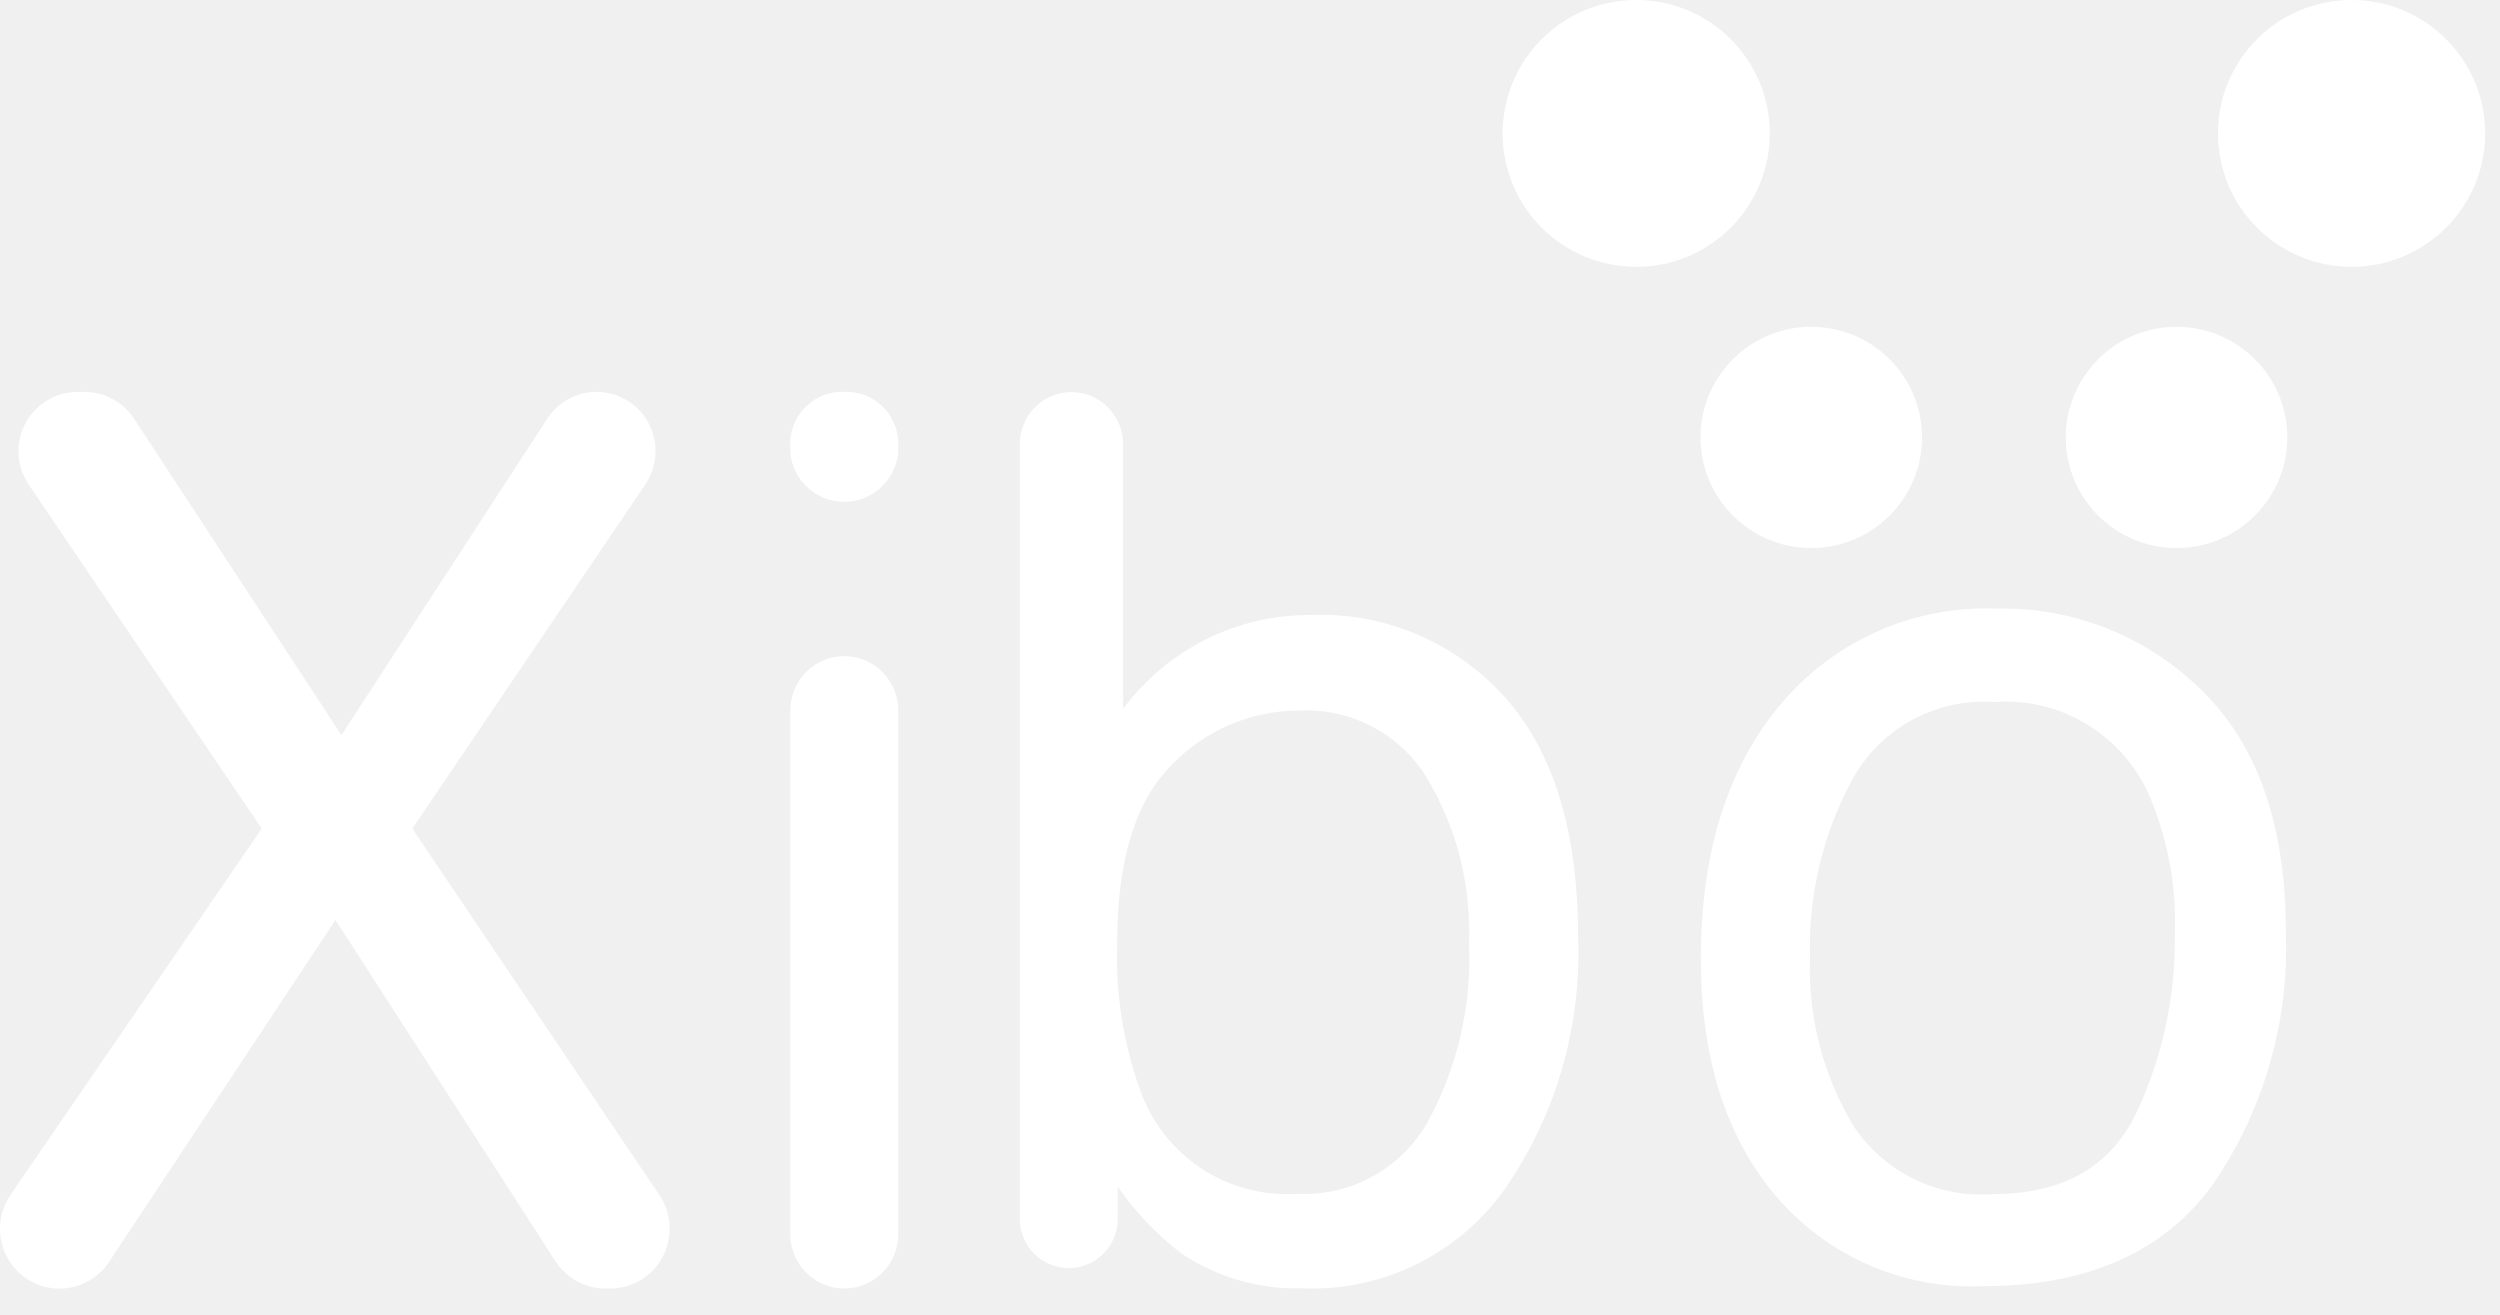
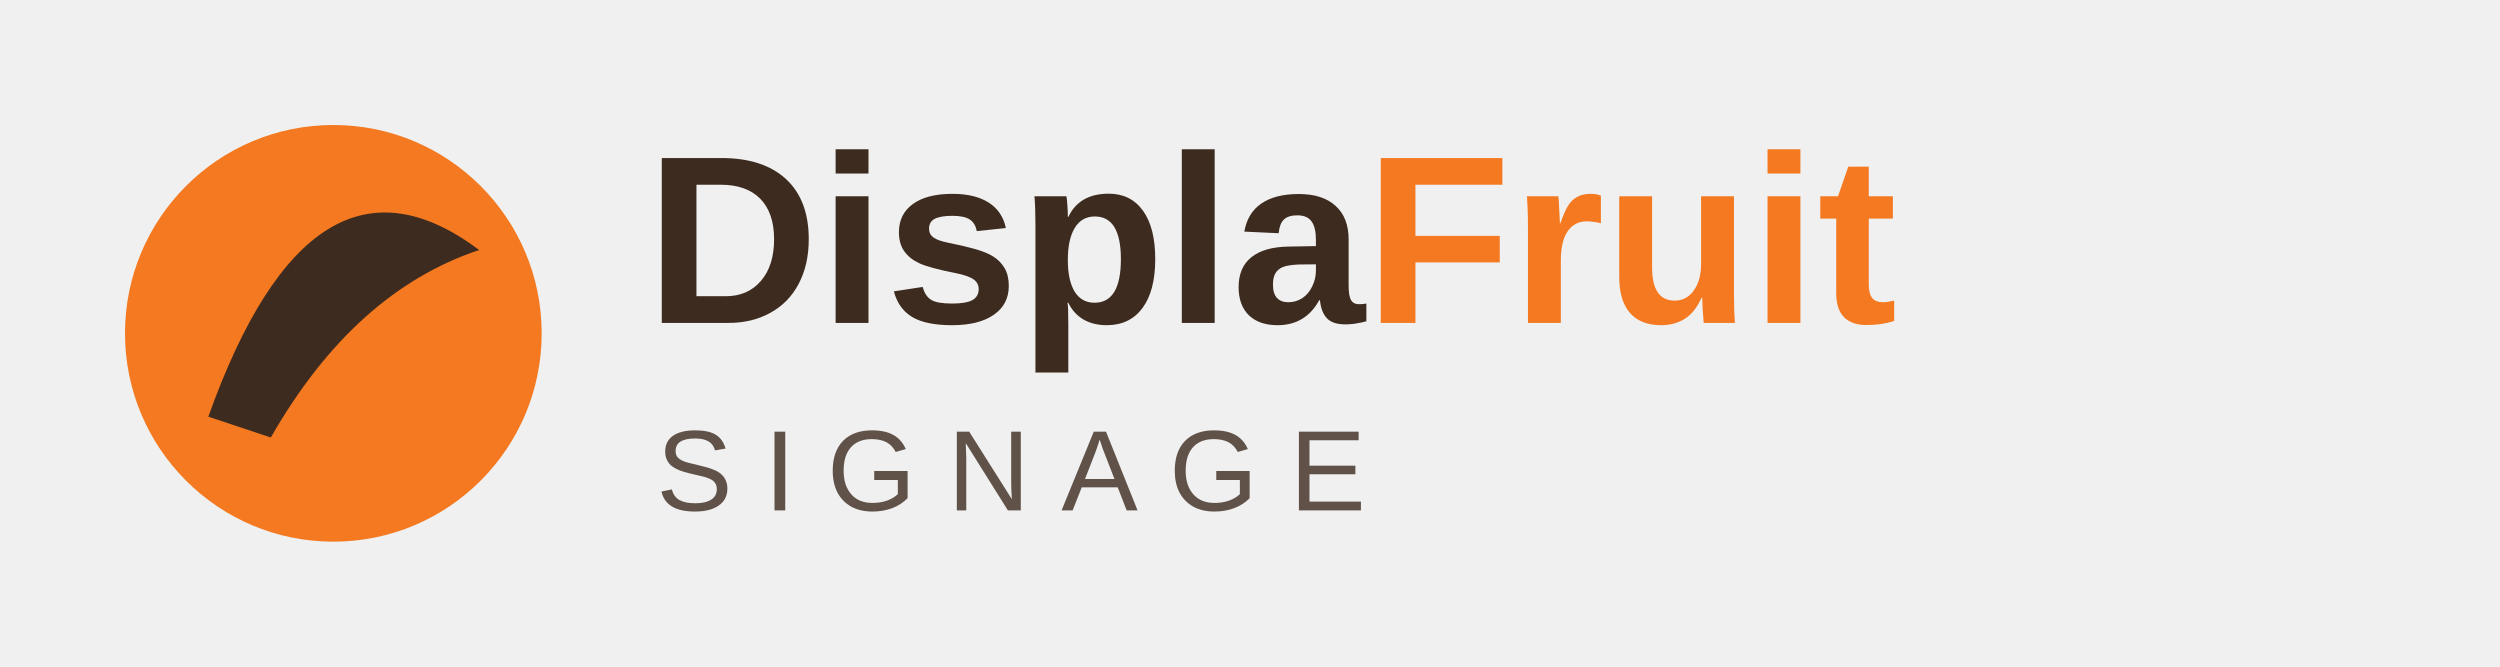
- <svg xmlns="http://www.w3.org/2000/svg" width="78" height="41" viewBox="0 0 78 41" fill="none">
-   <path d="M1.855 40.205C1.517 40.205 1.185 40.112 0.896 39.936C0.606 39.76 0.37 39.507 0.213 39.206C0.055 38.905 -0.017 38.566 0.003 38.226C0.024 37.886 0.136 37.559 0.328 37.279L8.166 25.853L0.895 15.12C0.707 14.842 0.597 14.518 0.579 14.182C0.56 13.846 0.633 13.511 0.789 13.214C0.945 12.916 1.18 12.668 1.466 12.494C1.753 12.32 2.081 12.229 2.415 12.229H2.645C2.949 12.229 3.249 12.305 3.517 12.45C3.785 12.595 4.012 12.805 4.18 13.06L10.653 22.934L17.071 13.067C17.203 12.862 17.375 12.685 17.576 12.547C17.777 12.409 18.004 12.312 18.242 12.263C18.481 12.213 18.727 12.212 18.966 12.259C19.205 12.306 19.432 12.4 19.635 12.536C19.837 12.672 20.011 12.847 20.146 13.051C20.28 13.255 20.373 13.484 20.42 13.724C20.466 13.965 20.464 14.212 20.414 14.452C20.364 14.691 20.268 14.919 20.13 15.121L12.864 25.853L20.575 37.289C20.764 37.57 20.874 37.897 20.892 38.235C20.91 38.574 20.836 38.911 20.678 39.21C20.521 39.51 20.285 39.76 19.996 39.935C19.707 40.11 19.376 40.202 19.039 40.202H18.887C18.578 40.203 18.273 40.125 18.001 39.976C17.729 39.827 17.498 39.613 17.33 39.351L10.467 28.702L3.401 39.374C3.231 39.629 3.002 39.839 2.732 39.984C2.463 40.129 2.161 40.205 1.855 40.205Z" fill="white" />
-   <path d="M26.341 20.471C26.788 20.471 27.216 20.65 27.532 20.968C27.849 21.287 28.026 21.718 28.026 22.168V38.541C28.017 38.984 27.835 39.407 27.52 39.717C27.205 40.028 26.782 40.201 26.341 40.201C25.9 40.201 25.477 40.028 25.162 39.717C24.847 39.407 24.666 38.984 24.656 38.541V22.168C24.656 21.718 24.834 21.287 25.15 20.968C25.466 20.65 25.894 20.471 26.341 20.471Z" fill="white" />
-   <path d="M26.341 12.226C26.767 12.207 27.184 12.359 27.5 12.649C27.816 12.939 28.005 13.342 28.026 13.772V14.126C27.983 14.546 27.787 14.935 27.476 15.218C27.165 15.501 26.76 15.658 26.341 15.658C25.922 15.658 25.517 15.501 25.206 15.218C24.895 14.935 24.699 14.546 24.656 14.126V13.772C24.677 13.342 24.866 12.939 25.182 12.649C25.498 12.359 25.914 12.207 26.341 12.226Z" fill="white" />
-   <path d="M33.43 12.234C33.857 12.234 34.267 12.405 34.569 12.71C34.87 13.014 35.04 13.427 35.04 13.857V22.117C35.725 21.196 36.616 20.45 37.641 19.941C38.666 19.432 39.795 19.174 40.938 19.187C42.062 19.147 43.18 19.355 44.217 19.795C45.252 20.235 46.181 20.898 46.936 21.736C48.47 23.436 49.237 25.943 49.237 29.256C49.342 32.044 48.544 34.79 46.963 37.081C46.252 38.086 45.303 38.897 44.203 39.441C43.102 39.985 41.885 40.244 40.66 40.196C39.308 40.24 37.977 39.858 36.852 39.102C36.089 38.518 35.421 37.817 34.874 37.025V38.027C34.874 38.435 34.713 38.826 34.426 39.115C34.14 39.403 33.751 39.566 33.346 39.566C32.94 39.566 32.552 39.403 32.265 39.115C31.978 38.826 31.817 38.435 31.817 38.027V13.857C31.817 13.426 31.987 13.014 32.289 12.709C32.592 12.405 33.002 12.234 33.43 12.234ZM44.494 35.096C45.461 33.369 45.925 31.403 45.834 29.422C45.904 27.596 45.438 25.789 44.494 24.228C44.076 23.564 43.49 23.024 42.797 22.663C42.104 22.301 41.328 22.131 40.549 22.17C39.806 22.166 39.07 22.315 38.385 22.605C37.7 22.896 37.081 23.323 36.564 23.86C35.424 24.985 34.855 26.839 34.855 29.423C34.802 30.968 35.04 32.51 35.557 33.966C35.903 34.977 36.57 35.846 37.455 36.439C38.339 37.032 39.393 37.316 40.453 37.248C41.257 37.291 42.058 37.113 42.769 36.734C43.481 36.355 44.077 35.789 44.494 35.096Z" fill="white" />
-   <path d="M68.699 21.547C70.444 23.253 71.317 25.759 71.317 29.067C71.428 31.893 70.619 34.678 69.011 36.998C67.476 39.085 65.093 40.129 61.862 40.128C60.654 40.181 59.45 39.96 58.339 39.481C57.228 39.001 56.239 38.276 55.444 37.358C53.86 35.512 53.067 33.033 53.067 29.92C53.067 26.585 53.903 23.93 55.573 21.954C56.397 20.978 57.432 20.204 58.598 19.69C59.764 19.177 61.03 18.937 62.302 18.989C63.484 18.963 64.66 19.176 65.759 19.615C66.859 20.055 67.859 20.712 68.702 21.548M66.644 34.746C67.467 33.003 67.881 31.093 67.855 29.164C67.916 27.61 67.617 26.063 66.981 24.645C66.548 23.761 65.862 23.027 65.011 22.539C64.16 22.05 63.184 21.829 62.208 21.904C61.336 21.844 60.465 22.031 59.693 22.443C58.92 22.856 58.278 23.477 57.838 24.237C56.886 25.955 56.414 27.901 56.472 29.867C56.404 31.723 56.879 33.558 57.838 35.145C58.311 35.85 58.961 36.418 59.722 36.788C60.483 37.159 61.328 37.321 62.172 37.257C64.344 37.257 65.834 36.42 66.641 34.747" fill="white" />
-   <path d="M51.05 8.075C53.213 8.075 54.967 6.323 54.967 4.162C54.967 2.002 53.213 0.25 51.05 0.25C48.886 0.25 47.132 2.002 47.132 4.162C47.132 6.323 48.886 8.075 51.05 8.075Z" fill="white" stroke="white" stroke-width="0.5" />
-   <path d="M56.511 16.849C58.281 16.849 59.717 15.415 59.717 13.647C59.717 11.88 58.281 10.446 56.511 10.446C54.741 10.446 53.306 11.88 53.306 13.647C53.306 15.415 54.741 16.849 56.511 16.849Z" fill="white" stroke="white" stroke-width="0.5" />
-   <path d="M67.908 16.849C69.678 16.849 71.113 15.415 71.113 13.647C71.113 11.88 69.678 10.446 67.908 10.446C66.137 10.446 64.702 11.88 64.702 13.647C64.702 15.415 66.137 16.849 67.908 16.849Z" fill="white" stroke="white" stroke-width="0.5" />
-   <path d="M73.369 8.075C75.533 8.075 77.287 6.323 77.287 4.162C77.287 2.002 75.533 0.25 73.369 0.25C71.205 0.25 69.451 2.002 69.451 4.162C69.451 6.323 71.205 8.075 73.369 8.075Z" fill="white" stroke="white" stroke-width="0.5" />
+ <svg xmlns="http://www.w3.org/2000/svg" viewBox="0 0 240 64" role="img" aria-label="DisplaFruit Signage">
+   <g>
+     <circle cx="32" cy="32" r="20" fill="#F47920" />
+     <path d="M20 40 Q30 12 46 24 Q34 28 26 42 Z" fill="#3D2B1F" />
+   </g>
+   <text x="62" y="31" font-family="Arial, Helvetica, sans-serif" font-size="23" font-weight="700" fill="#3D2B1F">Displa<tspan fill="#F47920">Fruit</tspan>
+   </text>
+   <text x="63" y="49" font-family="Arial, Helvetica, sans-serif" font-size="11" letter-spacing="3" fill="#3D2B1F" opacity="0.8">SIGNAGE</text>
</svg>
